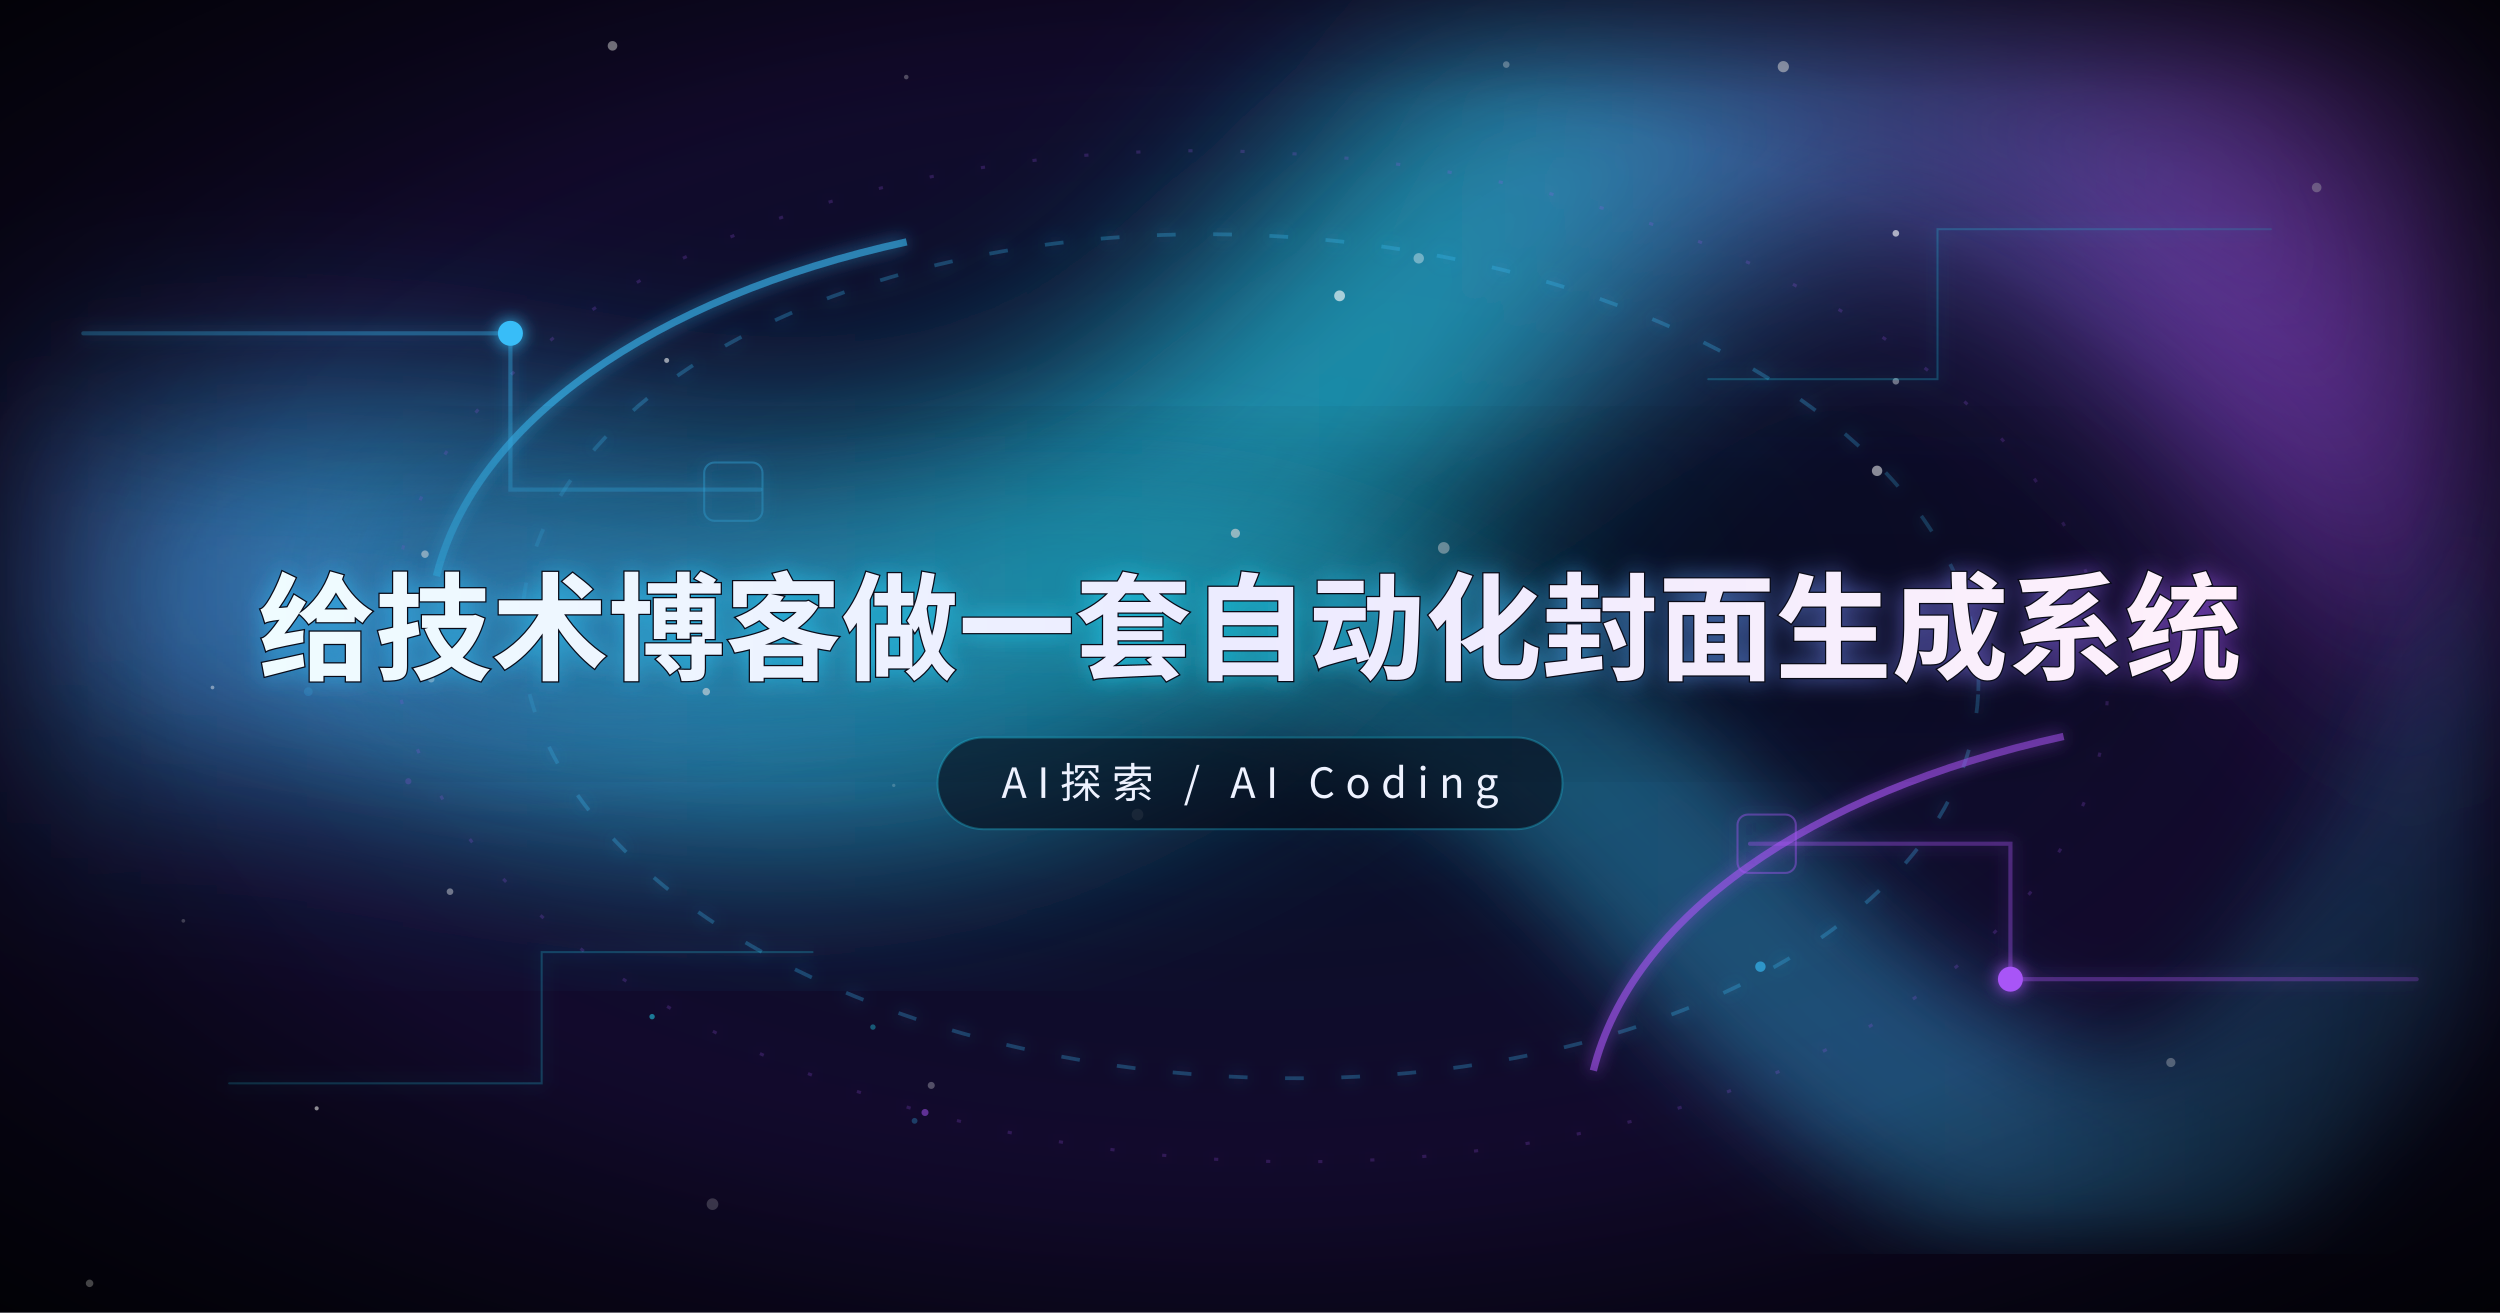
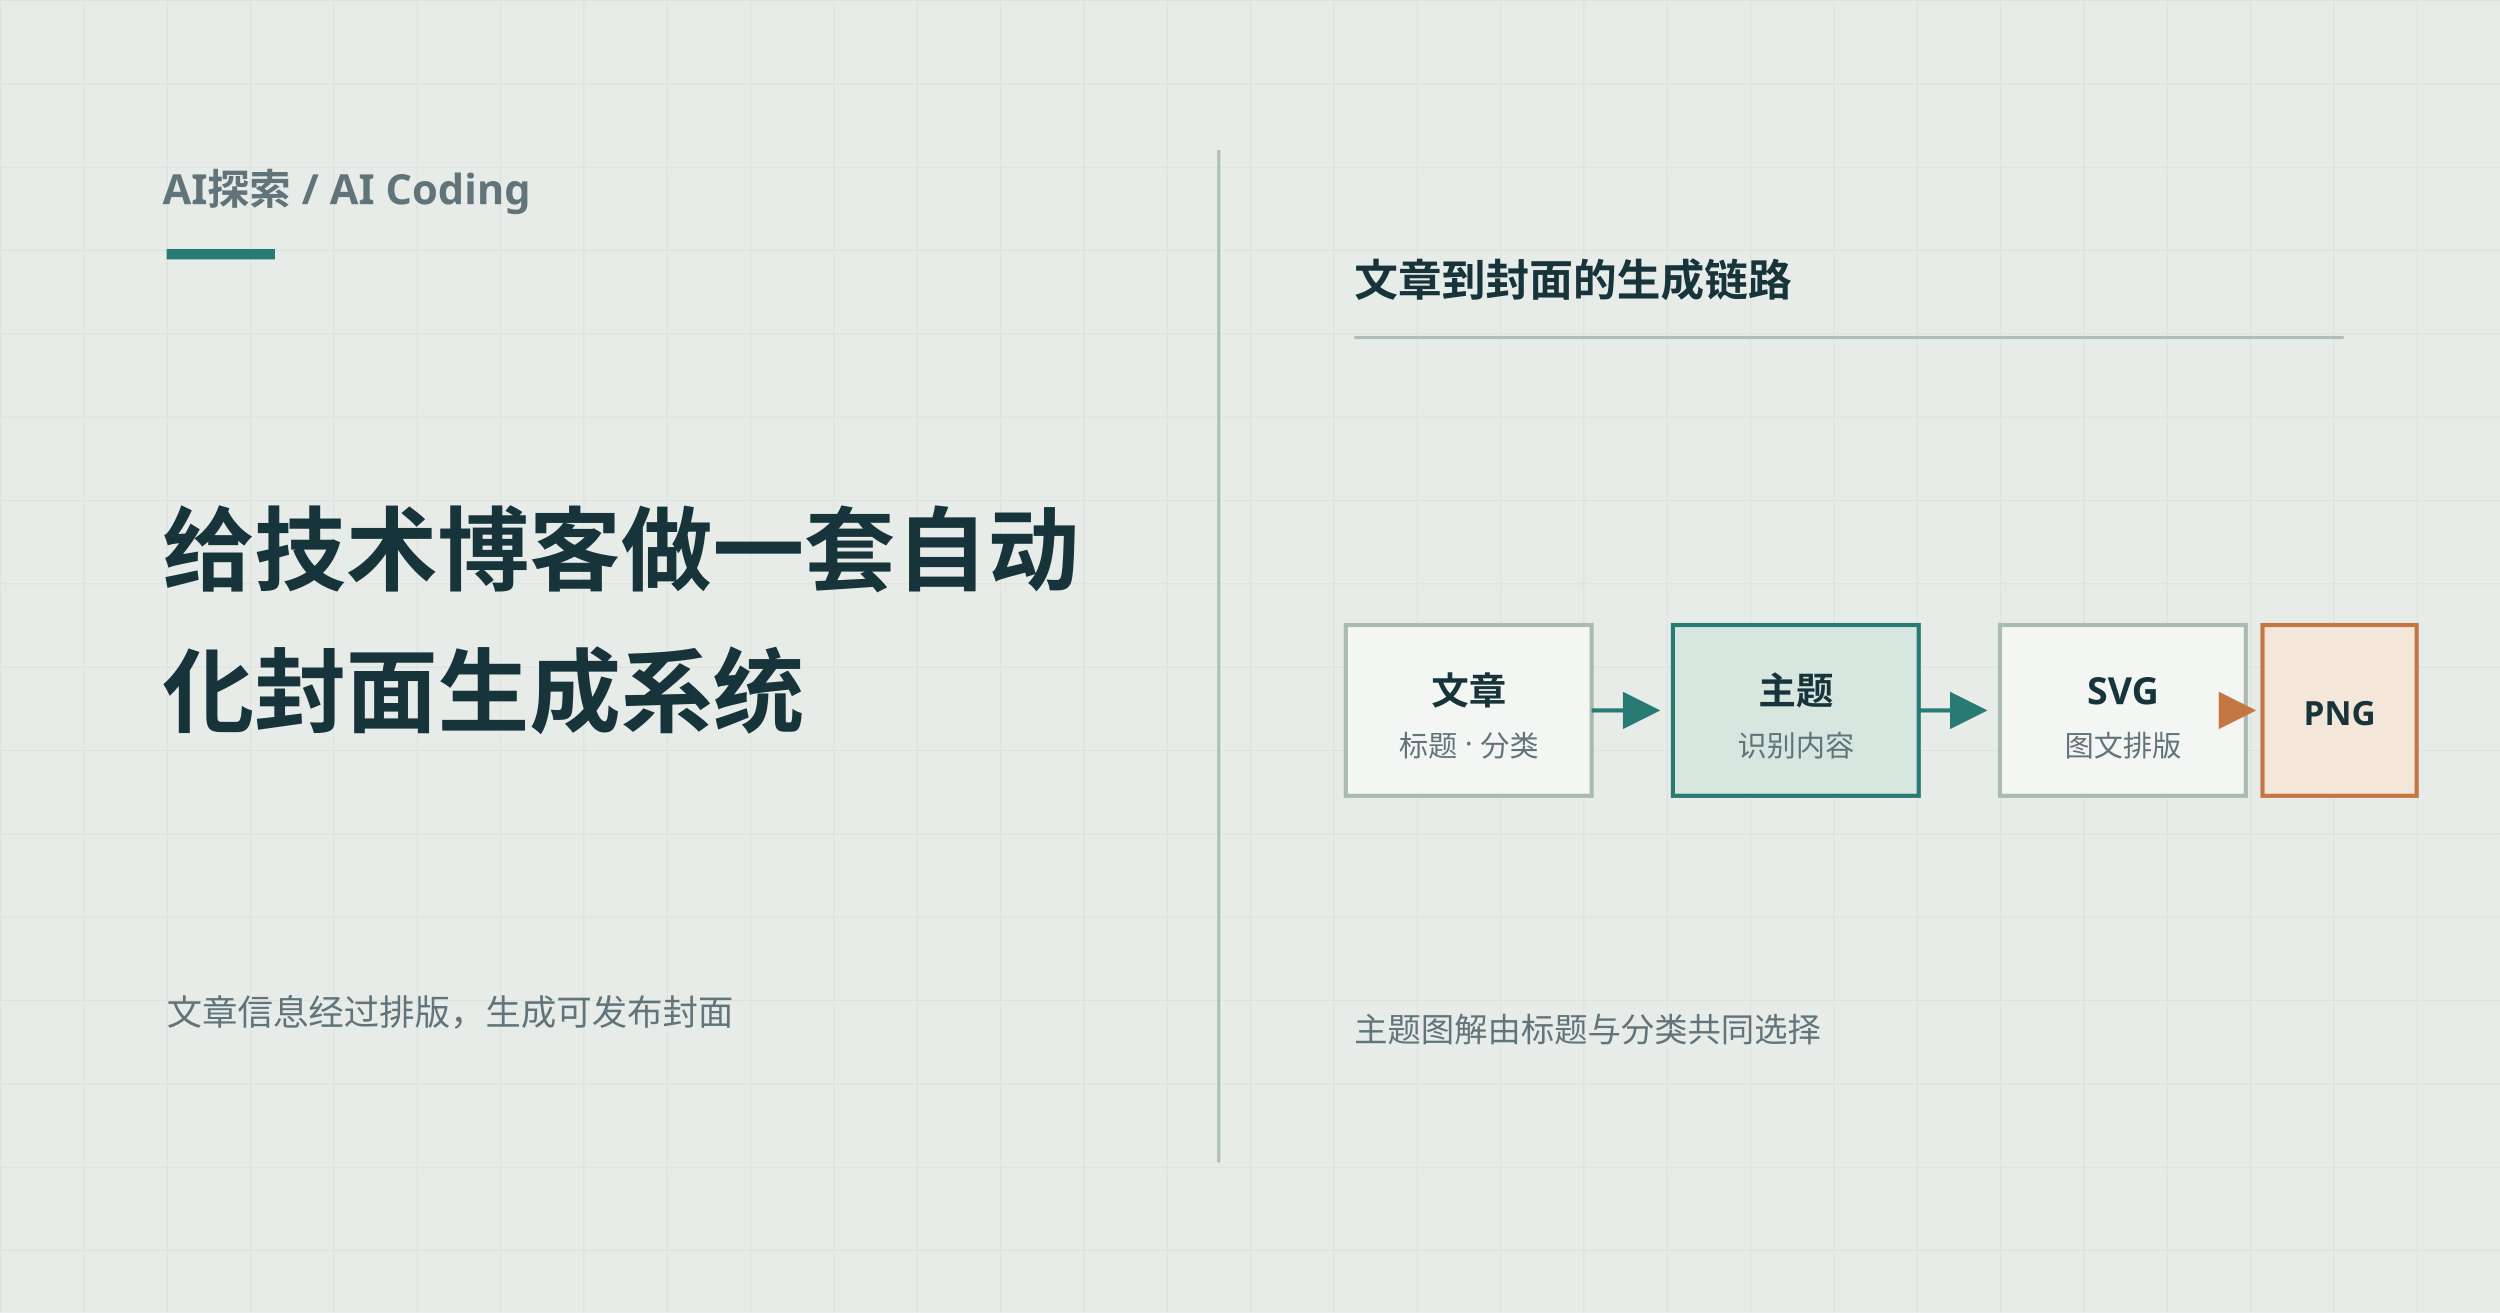
- <svg xmlns="http://www.w3.org/2000/svg" width="1200" height="630" viewBox="0 0 1200 630">
+ <svg xmlns="http://www.w3.org/2000/svg" width="1200" height="630" viewBox="0 0 1200 630" role="img" aria-labelledby="coverTitle coverDesc">
  <defs>
-     <radialGradient id="bg" cx="50%" cy="45%" r="82%">
-       <stop stop-color="#041427" />
-       <stop offset=".52" stop-color="#120a2c" />
-       <stop offset="1" stop-color="#02030a" />
-     </radialGradient>
-     <linearGradient id="auroraA" x1="0" y1="0" x2="1" y2="0">
-       <stop stop-color="#38bdf8" stop-opacity="0" />
-       <stop offset=".25" stop-color="#38bdf8" stop-opacity=".82" />
-       <stop offset=".56" stop-color="#22d3ee" stop-opacity=".70" />
-       <stop offset=".82" stop-color="#a855f7" stop-opacity=".72" />
-       <stop offset="1" stop-color="#a855f7" stop-opacity="0" />
-     </linearGradient>
-     <linearGradient id="auroraB" x1="0" y1="0" x2="1" y2="0">
-       <stop stop-color="#a855f7" stop-opacity="0" />
-       <stop offset=".42" stop-color="#22d3ee" stop-opacity=".56" />
-       <stop offset=".75" stop-color="#38bdf8" stop-opacity=".58" />
-       <stop offset="1" stop-color="#38bdf8" stop-opacity="0" />
-     </linearGradient>
-     <linearGradient id="neonGradient" x1="0" y1="0" x2="1" y2="0">
-       <stop stop-color="#38bdf8" />
-       <stop offset=".5" stop-color="#22d3ee" />
-       <stop offset="1" stop-color="#a855f7" />
-     </linearGradient>
-     <linearGradient id="titleGradient" x1="0" y1="0" x2="1" y2="0">
-       <stop stop-color="#effcff" />
-       <stop offset=".5" stop-color="#ecebff" />
-       <stop offset="1" stop-color="#fff0fb" />
-     </linearGradient>
-     <linearGradient id="prismGradient" x1="0" y1="0" x2="1" y2="1">
-       <stop stop-color="#38bdf8" stop-opacity=".48" />
-       <stop offset=".5" stop-color="#22d3ee" stop-opacity=".10" />
-       <stop offset="1" stop-color="#a855f7" stop-opacity=".44" />
-     </linearGradient>
-     <linearGradient id="glassGradient" x1="0" y1="0" x2="1" y2="1">
-       <stop stop-color="#fff" stop-opacity=".13" />
-       <stop offset=".48" stop-color="#fff" stop-opacity=".035" />
-       <stop offset="1" stop-color="#22d3ee" stop-opacity=".12" />
-     </linearGradient>
-     <filter id="blur48">
-       <feGaussianBlur stdDeviation="48" />
-     </filter>
-     <filter id="blur22">
-       <feGaussianBlur stdDeviation="22" />
-     </filter>
-     <filter id="lineGlow">
-       <feGaussianBlur stdDeviation="4" result="b" />
-       <feMerge>
-         <feMergeNode in="b" />
-         <feMergeNode in="SourceGraphic" />
-       </feMerge>
-     </filter>
-     <filter id="softGlow">
-       <feGaussianBlur stdDeviation="3" result="b" />
-       <feMerge>
-         <feMergeNode in="b" />
-         <feMergeNode in="SourceGraphic" />
-       </feMerge>
-     </filter>
-     <filter id="titleGlow" x="-30%" y="-50%" width="160%" height="200%">
-       <feGaussianBlur stdDeviation="6" />
-     </filter>
-     <radialGradient id="vignette" cx="50%" cy="50%" r="73%">
-       <stop offset=".58" stop-color="#000" stop-opacity="0" />
-       <stop offset="1" stop-color="#000" stop-opacity=".70" />
-     </radialGradient>
+     <pattern id="grid" width="40" height="40" patternUnits="userSpaceOnUse">
+       <path d="M40 0H0V40" fill="none" stroke="#AEBDB7" stroke-width="1" opacity=".20" />
+     </pattern>
+     <marker id="tealArrow" markerWidth="9" markerHeight="9" refX="7" refY="4.5" orient="auto">
+       <path d="M0 0L9 4.5L0 9Z" fill="#287B73" />
+     </marker>
+     <marker id="orangeArrow" markerWidth="9" markerHeight="9" refX="7" refY="4.5" orient="auto">
+       <path d="M0 0L9 4.5L0 9Z" fill="#C47743" />
+     </marker>
  </defs>
-   <rect width="1200" height="630" fill="url(#bg)" />
-   <path d="M-160 422 C100 70 360 520 660 170 S1060 90 1360 433" fill="none" stroke="url(#auroraA)" stroke-width="172" filter="url(#blur48)" opacity=".94" />
-   <path d="M-100 164 C220 500 500 90 800 414 S1110 465 1320 140" fill="none" stroke="url(#auroraB)" stroke-width="105" filter="url(#blur22)" opacity=".64" />
-   <circle cx="845" cy="464" r="2.5" fill="#38bdf8" opacity="0.64" />
-   <circle cx="342" cy="578" r="2.8" fill="#ffffff" opacity="0.21" />
-   <circle cx="43" cy="616" r="1.8" fill="#ffffff" opacity="0.58" />
-   <circle cx="419" cy="281" r="2.0" fill="#ffffff" opacity="0.48" />
-   <circle cx="910" cy="183" r="1.6" fill="#ffffff" opacity="0.40" />
-   <circle cx="444" cy="534" r="1.7" fill="#a855f7" opacity="0.51" />
-   <circle cx="1042" cy="510" r="2.2" fill="#ffffff" opacity="0.32" />
-   <circle cx="435" cy="37" r="1.1" fill="#ffffff" opacity="0.29" />
-   <circle cx="294" cy="22" r="2.3" fill="#ffffff" opacity="0.55" />
-   <circle cx="152" cy="532" r="1.0" fill="#ffffff" opacity="0.66" />
-   <circle cx="419" cy="493" r="1.3" fill="#22d3ee" opacity="0.39" />
-   <circle cx="546" cy="391" r="2.8" fill="#ffffff" opacity="0.18" />
-   <circle cx="901" cy="226" r="2.5" fill="#ffffff" opacity="0.61" />
-   <circle cx="693" cy="263" r="2.8" fill="#ffffff" opacity="0.46" />
-   <circle cx="88" cy="442" r="0.9" fill="#ffffff" opacity="0.23" />
-   <circle cx="439" cy="538" r="1.4" fill="#38bdf8" opacity="0.29" />
-   <circle cx="1112" cy="90" r="2.3" fill="#ffffff" opacity="0.38" />
-   <circle cx="207" cy="326" r="1.6" fill="#ffffff" opacity="0.44" />
-   <circle cx="339" cy="332" r="1.8" fill="#ffffff" opacity="0.65" />
-   <circle cx="856" cy="32" r="2.7" fill="#ffffff" opacity="0.53" />
-   <circle cx="196" cy="375" r="1.5" fill="#a855f7" opacity="0.21" />
-   <circle cx="681" cy="124" r="2.5" fill="#ffffff" opacity="0.37" />
-   <circle cx="643" cy="142" r="2.6" fill="#ffffff" opacity="0.62" />
-   <circle cx="204" cy="266" r="1.8" fill="#ffffff" opacity="0.56" />
-   <circle cx="216" cy="428" r="1.6" fill="#ffffff" opacity="0.39" />
-   <circle cx="313" cy="488" r="1.3" fill="#22d3ee" opacity="0.55" />
-   <circle cx="723" cy="31" r="1.6" fill="#ffffff" opacity="0.32" />
-   <circle cx="910" cy="112" r="1.6" fill="#ffffff" opacity="0.61" />
-   <circle cx="447" cy="521" r="1.7" fill="#ffffff" opacity="0.28" />
-   <circle cx="429" cy="377" r="0.8" fill="#ffffff" opacity="0.19" />
-   <circle cx="148" cy="332" r="2.1" fill="#38bdf8" opacity="0.18" />
-   <circle cx="593" cy="256" r="2.2" fill="#ffffff" opacity="0.66" />
-   <circle cx="102" cy="330" r="0.9" fill="#ffffff" opacity="0.41" />
-   <circle cx="320" cy="173" r="1.2" fill="#ffffff" opacity="0.56" />
-   <g transform="translate(600 315) rotate(3)" fill="none" filter="url(#lineGlow)">
-     <ellipse rx="350" ry="202" stroke="#38bdf8" stroke-opacity=".28" stroke-width="1.8" stroke-dasharray="9 18" />
-     <ellipse rx="412" ry="242" stroke="#a855f7" stroke-opacity=".20" stroke-width="1.5" stroke-dasharray="2 23" />
-     <path d="M-392 -18 A395 218 0 0 1 -175 -190" stroke="#38bdf8" stroke-width="3.5" opacity=".58" />
-     <path d="M175 190 A395 218 0 0 1 392 18" stroke="#a855f7" stroke-width="3.5" opacity=".58" />
-   </g>
-   <g fill="none" stroke-linecap="round" filter="url(#lineGlow)">
-     <path d="M40 160 H245 V235 H365" stroke="#38bdf8" stroke-opacity=".35" stroke-width="2" />
-     <path d="M1160 470 H965 V405 H840" stroke="#a855f7" stroke-opacity=".35" stroke-width="2" />
-     <path d="M110 520 H260 V457 H390" stroke="#22d3ee" stroke-opacity=".24" />
-     <path d="M1090 110 H930 V182 H820" stroke="#22d3ee" stroke-opacity=".24" />
-     <circle cx="245" cy="160" r="6" fill="#38bdf8" stroke="none" />
-     <circle cx="965" cy="470" r="6" fill="#a855f7" stroke="none" />
-     <rect x="338" y="222" width="28" height="28" rx="5" stroke="#38bdf8" stroke-opacity=".42" />
-     <rect x="834" y="391" width="28" height="28" rx="5" stroke="#a855f7" stroke-opacity=".42" />
-   </g>
-   <rect x="170" y="210" width="860" height="150" rx="75" fill="#02040c" opacity=".18" filter="url(#blur22)" />
-   <text x="600" y="322" font-family="'PingFang SC','Microsoft YaHei','Noto Sans CJK SC',sans-serif" font-size="56" font-weight="900" fill="url(#neonGradient)" opacity=".72" text-anchor="middle" filter="url(#titleGlow)">给技术博客做一套自动化封面生成系统</text>
-   <text x="600" y="322" font-family="'PingFang SC','Microsoft YaHei','Noto Sans CJK SC',sans-serif" font-size="56" font-weight="900" fill="url(#titleGradient)" stroke="#090b18" stroke-width="1.2" paint-order="stroke" text-anchor="middle">给技术博客做一套自动化封面生成系统</text>
-   <rect x="450" y="354" width="300" height="44" rx="22" fill="#070a18" opacity=".64" stroke="#22d3ee" stroke-opacity=".42" />
-   <text x="600" y="383" font-family="'PingFang SC','Microsoft YaHei','Noto Sans CJK SC',sans-serif" font-size="20" fill="#eef2ff" text-anchor="middle" letter-spacing="5">AI探索 / AI Coding</text>
-   <rect width="1200" height="630" fill="url(#vignette)" pointer-events="none" />
+   <rect width="1200" height="630" fill="#E8ECE9" />
+   <rect width="1200" height="630" fill="url(#grid)" />
+   <path d="M585 72V558" stroke="#AEBDB7" stroke-width="1.5" />
+   <text x="78" y="98" fill="#61747A" font-family="'Microsoft YaHei','Noto Sans SC',sans-serif" font-size="20" font-weight="600" text-anchor="start">AI探索 / AI Coding</text>
+   <path d="M80 122H132" stroke="#287B73" stroke-width="5" />
+   <text x="78" y="280.0" fill="#17343B" font-family="'Microsoft YaHei','Noto Sans SC',sans-serif" font-size="44" font-weight="700" text-anchor="start">给技术博客做一套自动</text>
+   <text x="78" y="348.0" fill="#17343B" font-family="'Microsoft YaHei','Noto Sans SC',sans-serif" font-size="44" font-weight="700" text-anchor="start">化封面生成系统</text>
+   <text x="80" y="492" fill="#61747A" font-family="'Microsoft YaHei','Noto Sans SC',sans-serif" font-size="17" font-weight="500" text-anchor="start">文章信息经过排版，生成可发布封面</text>
+   <text x="650" y="142" fill="#17343B" font-family="'Microsoft YaHei','Noto Sans SC',sans-serif" font-size="21" font-weight="650" text-anchor="start">文章到封面的生成链路</text>
+   <path d="M650 162L1125 162" fill="none" stroke="#AEBDB7" stroke-width="1.5" />
+   <rect x="646" y="300" width="118" height="82" fill="#F4F6F3" stroke="#AABBB4" stroke-width="2" />
+   <text x="705.0" y="338.0" fill="#17343B" font-family="'Microsoft YaHei','Noto Sans SC',sans-serif" font-size="18" font-weight="650" text-anchor="middle">文章</text>
+   <text x="705.0" y="363.0" fill="#61747A" font-family="'Microsoft YaHei','Noto Sans SC',sans-serif" font-size="14" font-weight="500" text-anchor="middle">标题 · 分类</text>
+   <rect x="803" y="300" width="118" height="82" fill="#D8E6E0" stroke="#287B73" stroke-width="2" />
+   <text x="862.0" y="338.0" fill="#17343B" font-family="'Microsoft YaHei','Noto Sans SC',sans-serif" font-size="18" font-weight="650" text-anchor="middle">主题</text>
+   <text x="862.0" y="363.0" fill="#61747A" font-family="'Microsoft YaHei','Noto Sans SC',sans-serif" font-size="14" font-weight="500" text-anchor="middle">识别内容</text>
+   <rect x="960" y="300" width="118" height="82" fill="#F4F6F3" stroke="#AABBB4" stroke-width="2" />
+   <text x="1019.0" y="338.0" fill="#17343B" font-family="'Microsoft YaHei','Noto Sans SC',sans-serif" font-size="18" font-weight="650" text-anchor="middle">SVG</text>
+   <text x="1019.0" y="363.0" fill="#61747A" font-family="'Microsoft YaHei','Noto Sans SC',sans-serif" font-size="14" font-weight="500" text-anchor="middle">图文排版</text>
+   <rect x="1086" y="300" width="74" height="82" fill="#F4E6D9" stroke="#C47743" stroke-width="2" />
+   <text x="1123.0" y="348.0" fill="#17343B" font-family="'Microsoft YaHei','Noto Sans SC',sans-serif" font-size="16" font-weight="650" text-anchor="middle">PNG</text>
+   <path d="M764 341L793 341" fill="none" stroke="#287B73" stroke-width="2" marker-end="url(#tealArrow)" />
+   <path d="M921 341L950 341" fill="none" stroke="#287B73" stroke-width="2" marker-end="url(#tealArrow)" />
+   <path d="M1078 341L1079 341" fill="none" stroke="#C47743" stroke-width="2" marker-end="url(#orangeArrow)" />
+   <text x="650" y="500" fill="#61747A" font-family="'Microsoft YaHei','Noto Sans SC',sans-serif" font-size="16" font-weight="500" text-anchor="start">主题图解由标题与分类共同选择</text>
</svg>
